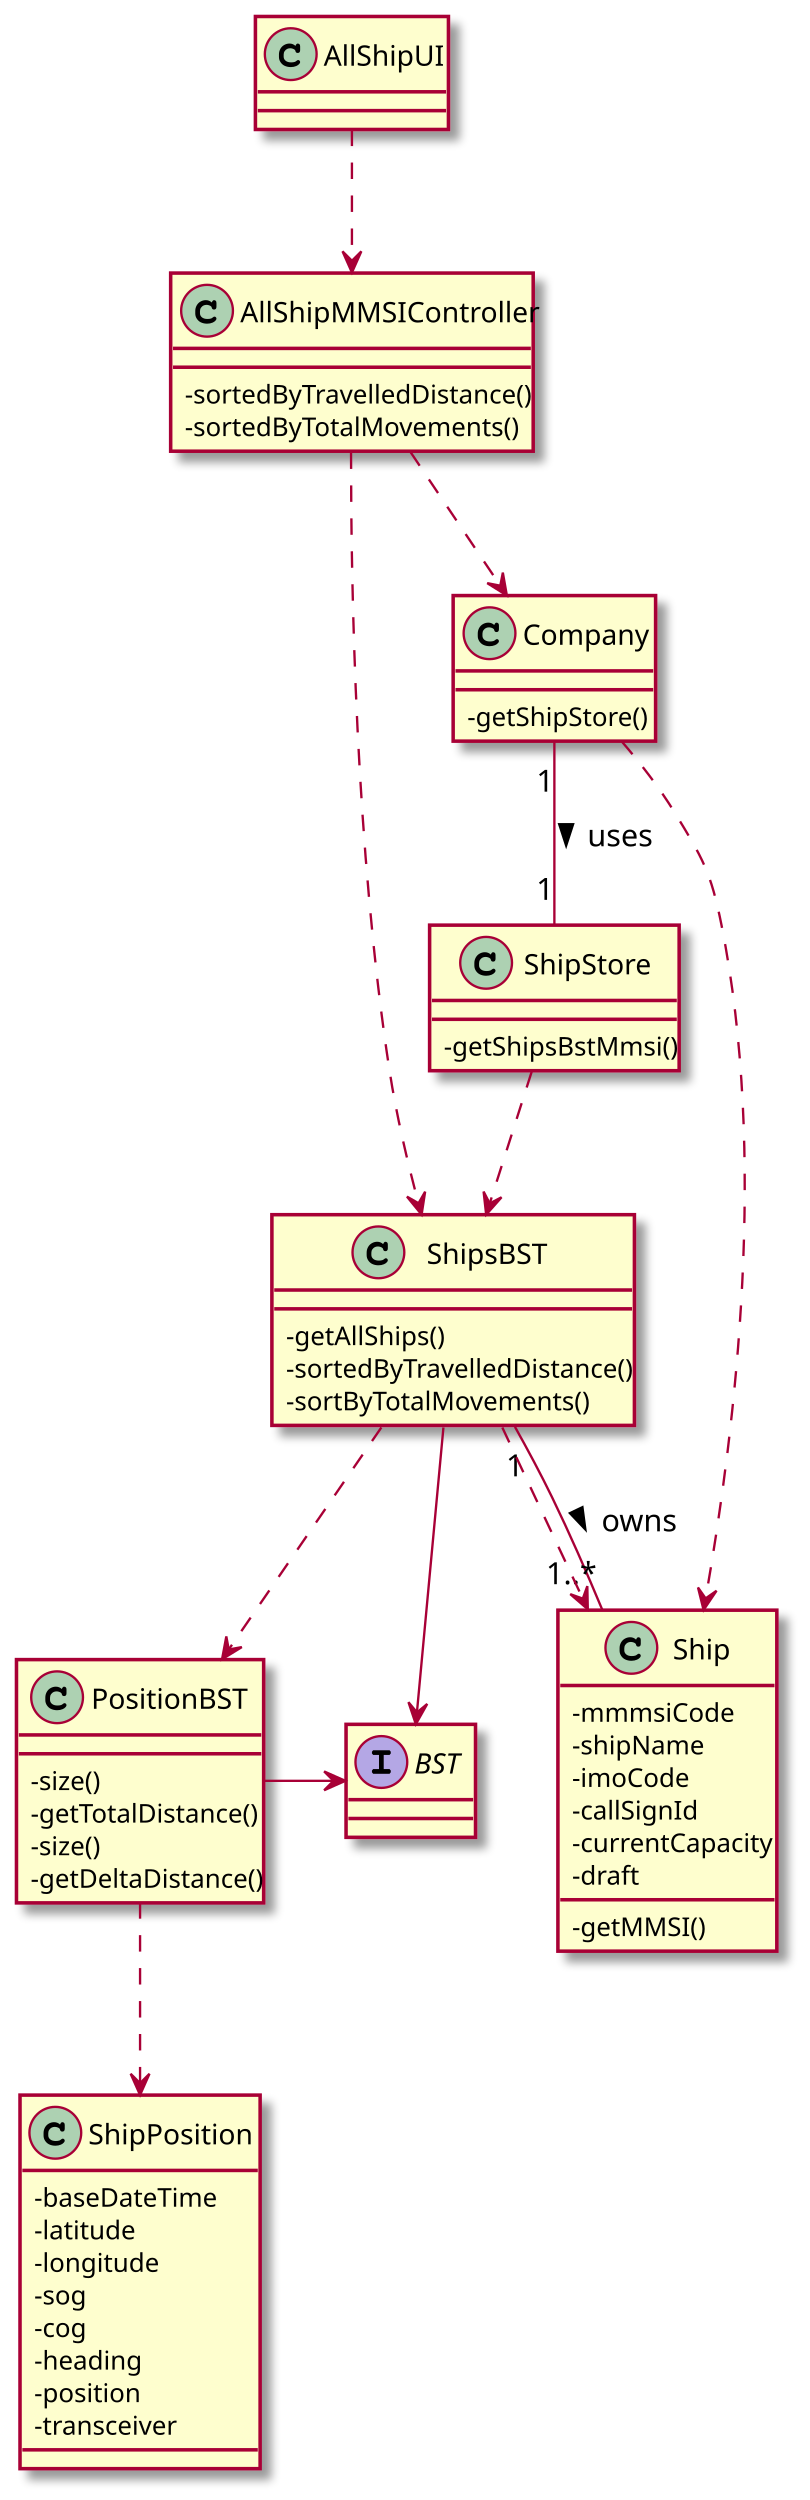
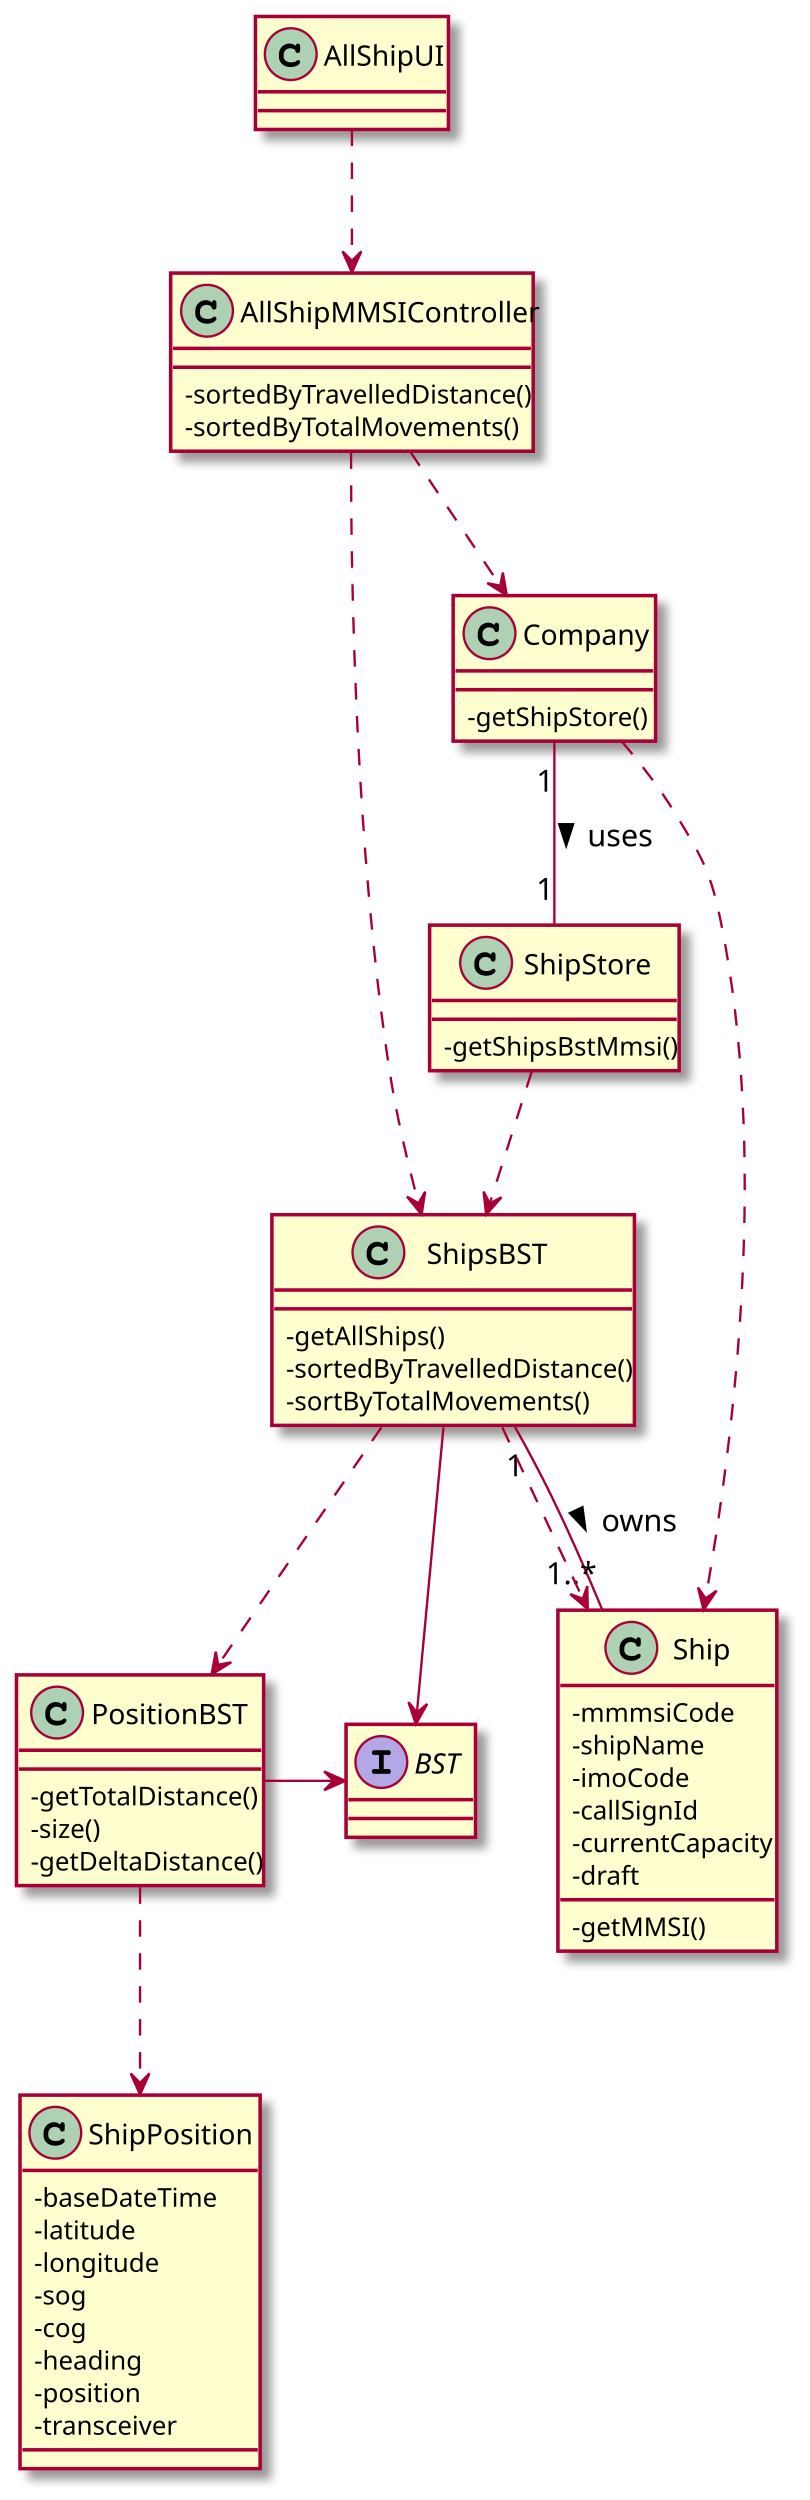
<svg xmlns="http://www.w3.org/2000/svg" contentScriptType="application/ecmascript" contentStyleType="text/css" height="1062px" preserveAspectRatio="none" style="width:344px;height:1062px;background:#FFFFFF;" version="1.1" viewBox="0 0 344 1062" width="344px" zoomAndPan="magnify">
  <defs>
-     <filter height="300%" id="f1kqovni052yfk" width="300%" x="-1" y="-1">
+     <filter height="300%" id="f1pqbuvzy0k58c" width="300%" x="-1" y="-1">
      <feGaussianBlur result="blurOut" stdDeviation="2.0" />
      <feColorMatrix in="blurOut" result="blurOut2" type="matrix" values="0 0 0 0 0 0 0 0 0 0 0 0 0 0 0 0 0 0 .4 0" />
      <feOffset dx="4.0" dy="4.0" in="blurOut2" result="blurOut3" />
      <feBlend in="SourceGraphic" in2="blurOut3" mode="normal" />
    </filter>
  </defs>
  <g>
-     <rect codeLine="5" fill="#FEFECE" filter="url(#f1kqovni052yfk)" height="144.852" id="Ship" style="stroke:#A80036;stroke-width:1.5;" width="93" x="237" y="684" />
+     <rect codeLine="5" fill="#FEFECE" filter="url(#f1pqbuvzy0k58c)" height="144.852" id="Ship" style="stroke:#A80036;stroke-width:1.5;" width="93" x="237" y="684" />
    <ellipse cx="268.2" cy="700" fill="#ADD1B2" rx="11" ry="11" style="stroke:#A80036;stroke-width:1.0;" />
    <path d="M270.2,696.5 Q270.403,696 270.637,695.75 Q270.872,695.5 271.137,695.5 Q271.606,695.5 271.903,695.781 Q272.2,696.062 272.2,696.719 L272.2,698.281 Q272.2,698.938 271.919,699.219 Q271.637,699.5 271.2,699.5 Q270.809,699.5 270.559,699.328 Q270.309,699.156 270.2,698.703 Q270.153,698.391 269.981,698.219 Q269.669,697.891 269.106,697.703 Q268.544,697.5 267.981,697.5 Q267.278,697.5 266.684,697.781 Q266.106,698.062 265.653,698.688 Q265.2,699.312 265.2,700.172 L265.2,701.094 Q265.2,702.125 266.044,702.812 Q266.887,703.5 268.387,703.5 Q269.278,703.5 269.903,703.297 Q270.262,703.188 270.669,702.828 Q270.934,702.625 271.075,702.562 Q271.216,702.5 271.387,702.5 Q271.716,702.5 271.95,702.766 Q272.2,703.016 272.2,703.375 Q272.2,703.719 271.856,704.125 Q271.356,704.719 270.559,705.047 Q269.512,705.5 268.231,705.5 Q266.731,705.5 265.528,704.906 Q264.559,704.438 263.872,703.422 Q263.2,702.406 263.2,701.203 L263.2,700.109 Q263.2,698.859 263.794,697.766 Q264.403,696.672 265.45,696.094 Q266.512,695.5 267.7,695.5 Q268.419,695.5 269.044,695.75 Q269.669,696 270.2,696.5 Z " fill="#000000" />
    <text fill="#000000" font-family="sans-serif" font-size="12" lengthAdjust="spacing" textLength="25" x="285.8" y="704.91">Ship</text>
    <line style="stroke:#A80036;stroke-width:1.5;" x1="238" x2="329" y1="716" y2="716" />
    <text fill="#000000" font-family="sans-serif" font-size="11" lengthAdjust="spacing" textLength="61" x="243" y="731.419">-mmmsiCode</text>
    <text fill="#000000" font-family="sans-serif" font-size="11" lengthAdjust="spacing" textLength="51" x="243" y="745.255">-shipName</text>
    <text fill="#000000" font-family="sans-serif" font-size="11" lengthAdjust="spacing" textLength="45" x="243" y="759.091">-imoCode</text>
    <text fill="#000000" font-family="sans-serif" font-size="11" lengthAdjust="spacing" textLength="49" x="243" y="772.927">-callSignId</text>
    <text fill="#000000" font-family="sans-serif" font-size="11" lengthAdjust="spacing" textLength="81" x="243" y="786.763">-currentCapacity</text>
    <text fill="#000000" font-family="sans-serif" font-size="11" lengthAdjust="spacing" textLength="27" x="243" y="800.599">-draft</text>
    <line style="stroke:#A80036;stroke-width:1.5;" x1="238" x2="329" y1="807.016" y2="807.016" />
    <text fill="#000000" font-family="sans-serif" font-size="11" lengthAdjust="spacing" textLength="52" x="243" y="822.435">-getMMSI()</text>
-     <rect codeLine="16" fill="#FEFECE" filter="url(#f1kqovni052yfk)" height="158.688" id="ShipPosition" style="stroke:#A80036;stroke-width:1.5;" width="102" x="8.5" y="890" />
+     <rect codeLine="16" fill="#FEFECE" filter="url(#f1pqbuvzy0k58c)" height="158.688" id="ShipPosition" style="stroke:#A80036;stroke-width:1.5;" width="102" x="8.5" y="890" />
    <ellipse cx="23.5" cy="906" fill="#ADD1B2" rx="11" ry="11" style="stroke:#A80036;stroke-width:1.0;" />
    <path d="M25.5,902.5 Q25.703,902 25.938,901.75 Q26.172,901.5 26.438,901.5 Q26.906,901.5 27.203,901.781 Q27.5,902.062 27.5,902.719 L27.5,904.281 Q27.5,904.938 27.219,905.219 Q26.938,905.5 26.5,905.5 Q26.109,905.5 25.859,905.328 Q25.609,905.156 25.5,904.703 Q25.453,904.391 25.281,904.219 Q24.969,903.891 24.406,903.703 Q23.844,903.5 23.281,903.5 Q22.578,903.5 21.984,903.781 Q21.406,904.062 20.953,904.688 Q20.5,905.312 20.5,906.172 L20.5,907.094 Q20.5,908.125 21.344,908.812 Q22.188,909.5 23.688,909.5 Q24.578,909.5 25.203,909.297 Q25.562,909.188 25.969,908.828 Q26.234,908.625 26.375,908.562 Q26.516,908.5 26.688,908.5 Q27.016,908.5 27.25,908.766 Q27.5,909.016 27.5,909.375 Q27.5,909.719 27.156,910.125 Q26.656,910.719 25.859,911.047 Q24.812,911.5 23.531,911.5 Q22.031,911.5 20.828,910.906 Q19.859,910.438 19.172,909.422 Q18.5,908.406 18.5,907.203 L18.5,906.109 Q18.5,904.859 19.094,903.766 Q19.703,902.672 20.75,902.094 Q21.812,901.5 23,901.5 Q23.719,901.5 24.344,901.75 Q24.969,902 25.5,902.5 Z " fill="#000000" />
    <text fill="#000000" font-family="sans-serif" font-size="12" lengthAdjust="spacing" textLength="70" x="37.5" y="910.91">ShipPosition</text>
    <line style="stroke:#A80036;stroke-width:1.5;" x1="9.5" x2="109.5" y1="922" y2="922" />
    <text fill="#000000" font-family="sans-serif" font-size="11" lengthAdjust="spacing" textLength="72" x="14.5" y="937.419">-baseDateTime</text>
    <text fill="#000000" font-family="sans-serif" font-size="11" lengthAdjust="spacing" textLength="38" x="14.5" y="951.255">-latitude</text>
    <text fill="#000000" font-family="sans-serif" font-size="11" lengthAdjust="spacing" textLength="47" x="14.5" y="965.091">-longitude</text>
    <text fill="#000000" font-family="sans-serif" font-size="11" lengthAdjust="spacing" textLength="22" x="14.5" y="978.927">-sog</text>
    <text fill="#000000" font-family="sans-serif" font-size="11" lengthAdjust="spacing" textLength="22" x="14.5" y="992.763">-cog</text>
    <text fill="#000000" font-family="sans-serif" font-size="11" lengthAdjust="spacing" textLength="42" x="14.5" y="1006.599">-heading</text>
    <text fill="#000000" font-family="sans-serif" font-size="11" lengthAdjust="spacing" textLength="41" x="14.5" y="1020.435">-position</text>
    <text fill="#000000" font-family="sans-serif" font-size="11" lengthAdjust="spacing" textLength="59" x="14.5" y="1034.271">-transceiver</text>
    <line style="stroke:#A80036;stroke-width:1.5;" x1="9.5" x2="109.5" y1="1040.688" y2="1040.688" />
-     <rect codeLine="27" fill="#FEFECE" filter="url(#f1kqovni052yfk)" height="61.836" id="ShipStore" style="stroke:#A80036;stroke-width:1.5;" width="106" x="182.5" y="393" />
+     <rect codeLine="27" fill="#FEFECE" filter="url(#f1pqbuvzy0k58c)" height="61.836" id="ShipStore" style="stroke:#A80036;stroke-width:1.5;" width="106" x="182.5" y="393" />
    <ellipse cx="206.5" cy="409" fill="#ADD1B2" rx="11" ry="11" style="stroke:#A80036;stroke-width:1.0;" />
    <path d="M208.5,405.5 Q208.703,405 208.938,404.75 Q209.172,404.5 209.438,404.5 Q209.906,404.5 210.203,404.781 Q210.5,405.062 210.5,405.719 L210.5,407.281 Q210.5,407.938 210.219,408.219 Q209.938,408.5 209.5,408.5 Q209.109,408.5 208.859,408.328 Q208.609,408.156 208.5,407.703 Q208.453,407.391 208.281,407.219 Q207.969,406.891 207.406,406.703 Q206.844,406.5 206.281,406.5 Q205.578,406.5 204.984,406.781 Q204.406,407.062 203.953,407.688 Q203.5,408.312 203.5,409.172 L203.5,410.094 Q203.5,411.125 204.344,411.812 Q205.188,412.5 206.688,412.5 Q207.578,412.5 208.203,412.297 Q208.562,412.188 208.969,411.828 Q209.234,411.625 209.375,411.562 Q209.516,411.5 209.688,411.5 Q210.016,411.5 210.25,411.766 Q210.5,412.016 210.5,412.375 Q210.5,412.719 210.156,413.125 Q209.656,413.719 208.859,414.047 Q207.812,414.5 206.531,414.5 Q205.031,414.5 203.828,413.906 Q202.859,413.438 202.172,412.422 Q201.5,411.406 201.5,410.203 L201.5,409.109 Q201.5,407.859 202.094,406.766 Q202.703,405.672 203.75,405.094 Q204.812,404.5 206,404.5 Q206.719,404.5 207.344,404.75 Q207.969,405 208.5,405.5 Z " fill="#000000" />
    <text fill="#000000" font-family="sans-serif" font-size="12" lengthAdjust="spacing" textLength="54" x="222.5" y="413.91">ShipStore</text>
    <line style="stroke:#A80036;stroke-width:1.5;" x1="183.5" x2="287.5" y1="425" y2="425" />
    <line style="stroke:#A80036;stroke-width:1.5;" x1="183.5" x2="287.5" y1="433" y2="433" />
    <text fill="#000000" font-family="sans-serif" font-size="11" lengthAdjust="spacing" textLength="94" x="188.5" y="448.419">-getShipsBstMmsi()</text>
-     <rect codeLine="32" fill="#FEFECE" filter="url(#f1kqovni052yfk)" height="48" id="AllShipUI" style="stroke:#A80036;stroke-width:1.5;" width="82" x="108.5" y="7" />
+     <rect codeLine="32" fill="#FEFECE" filter="url(#f1pqbuvzy0k58c)" height="48" id="AllShipUI" style="stroke:#A80036;stroke-width:1.5;" width="82" x="108.5" y="7" />
    <ellipse cx="123.5" cy="23" fill="#ADD1B2" rx="11" ry="11" style="stroke:#A80036;stroke-width:1.0;" />
    <path d="M125.5,19.5 Q125.703,19 125.938,18.75 Q126.172,18.5 126.438,18.5 Q126.906,18.5 127.203,18.781 Q127.5,19.062 127.5,19.719 L127.5,21.281 Q127.5,21.938 127.219,22.219 Q126.938,22.5 126.5,22.5 Q126.109,22.5 125.859,22.328 Q125.609,22.156 125.5,21.703 Q125.453,21.391 125.281,21.219 Q124.969,20.891 124.406,20.703 Q123.844,20.5 123.281,20.5 Q122.578,20.5 121.984,20.781 Q121.406,21.062 120.953,21.688 Q120.5,22.312 120.5,23.172 L120.5,24.094 Q120.5,25.125 121.344,25.812 Q122.188,26.5 123.688,26.5 Q124.578,26.5 125.203,26.297 Q125.562,26.188 125.969,25.828 Q126.234,25.625 126.375,25.562 Q126.516,25.5 126.688,25.5 Q127.016,25.5 127.25,25.766 Q127.5,26.016 127.5,26.375 Q127.5,26.719 127.156,27.125 Q126.656,27.719 125.859,28.047 Q124.812,28.5 123.531,28.5 Q122.031,28.5 120.828,27.906 Q119.859,27.438 119.172,26.422 Q118.5,25.406 118.5,24.203 L118.5,23.109 Q118.5,21.859 119.094,20.766 Q119.703,19.672 120.75,19.094 Q121.812,18.5 123,18.5 Q123.719,18.5 124.344,18.75 Q124.969,19 125.5,19.5 Z " fill="#000000" />
    <text fill="#000000" font-family="sans-serif" font-size="12" lengthAdjust="spacing" textLength="50" x="137.5" y="27.91">AllShipUI</text>
    <line style="stroke:#A80036;stroke-width:1.5;" x1="109.5" x2="189.5" y1="39" y2="39" />
    <line style="stroke:#A80036;stroke-width:1.5;" x1="109.5" x2="189.5" y1="47" y2="47" />
-     <rect codeLine="34" fill="#FEFECE" filter="url(#f1kqovni052yfk)" height="75.672" id="AllShipMMSIController" style="stroke:#A80036;stroke-width:1.5;" width="154" x="72.5" y="116" />
+     <rect codeLine="34" fill="#FEFECE" filter="url(#f1pqbuvzy0k58c)" height="75.672" id="AllShipMMSIController" style="stroke:#A80036;stroke-width:1.5;" width="154" x="72.5" y="116" />
    <ellipse cx="87.95" cy="132" fill="#ADD1B2" rx="11" ry="11" style="stroke:#A80036;stroke-width:1.0;" />
    <path d="M89.95,128.5 Q90.153,128 90.388,127.75 Q90.622,127.5 90.888,127.5 Q91.356,127.5 91.653,127.781 Q91.95,128.062 91.95,128.719 L91.95,130.281 Q91.95,130.938 91.669,131.219 Q91.388,131.5 90.95,131.5 Q90.559,131.5 90.309,131.328 Q90.059,131.156 89.95,130.703 Q89.903,130.391 89.731,130.219 Q89.419,129.891 88.856,129.703 Q88.294,129.5 87.731,129.5 Q87.028,129.5 86.434,129.781 Q85.856,130.062 85.403,130.688 Q84.95,131.312 84.95,132.172 L84.95,133.094 Q84.95,134.125 85.794,134.812 Q86.638,135.5 88.138,135.5 Q89.028,135.5 89.653,135.297 Q90.013,135.188 90.419,134.828 Q90.684,134.625 90.825,134.562 Q90.966,134.5 91.138,134.5 Q91.466,134.5 91.7,134.766 Q91.95,135.016 91.95,135.375 Q91.95,135.719 91.606,136.125 Q91.106,136.719 90.309,137.047 Q89.263,137.5 87.981,137.5 Q86.481,137.5 85.278,136.906 Q84.309,136.438 83.622,135.422 Q82.95,134.406 82.95,133.203 L82.95,132.109 Q82.95,130.859 83.544,129.766 Q84.153,128.672 85.2,128.094 Q86.263,127.5 87.45,127.5 Q88.169,127.5 88.794,127.75 Q89.419,128 89.95,128.5 Z " fill="#000000" />
    <text fill="#000000" font-family="sans-serif" font-size="12" lengthAdjust="spacing" textLength="121" x="102.05" y="136.91">AllShipMMSIController</text>
    <line style="stroke:#A80036;stroke-width:1.5;" x1="73.5" x2="225.5" y1="148" y2="148" />
    <line style="stroke:#A80036;stroke-width:1.5;" x1="73.5" x2="225.5" y1="156" y2="156" />
    <text fill="#000000" font-family="sans-serif" font-size="11" lengthAdjust="spacing" textLength="142" x="78.5" y="171.419">-sortedByTravelledDistance()</text>
    <text fill="#000000" font-family="sans-serif" font-size="11" lengthAdjust="spacing" textLength="134" x="78.5" y="185.255">-sortedByTotalMovements()</text>
-     <rect codeLine="39" fill="#FEFECE" filter="url(#f1kqovni052yfk)" height="89.508" id="ShipsBST" style="stroke:#A80036;stroke-width:1.5;" width="154" x="115.5" y="516" />
+     <rect codeLine="39" fill="#FEFECE" filter="url(#f1pqbuvzy0k58c)" height="89.508" id="ShipsBST" style="stroke:#A80036;stroke-width:1.5;" width="154" x="115.5" y="516" />
    <ellipse cx="160.75" cy="532" fill="#ADD1B2" rx="11" ry="11" style="stroke:#A80036;stroke-width:1.0;" />
    <path d="M162.75,528.5 Q162.953,528 163.188,527.75 Q163.422,527.5 163.688,527.5 Q164.156,527.5 164.453,527.781 Q164.75,528.062 164.75,528.719 L164.75,530.281 Q164.75,530.938 164.469,531.219 Q164.188,531.5 163.75,531.5 Q163.359,531.5 163.109,531.328 Q162.859,531.156 162.75,530.703 Q162.703,530.391 162.531,530.219 Q162.219,529.891 161.656,529.703 Q161.094,529.5 160.531,529.5 Q159.828,529.5 159.234,529.781 Q158.656,530.062 158.203,530.688 Q157.75,531.312 157.75,532.172 L157.75,533.094 Q157.75,534.125 158.594,534.812 Q159.438,535.5 160.938,535.5 Q161.828,535.5 162.453,535.297 Q162.812,535.188 163.219,534.828 Q163.484,534.625 163.625,534.562 Q163.766,534.5 163.938,534.5 Q164.266,534.5 164.5,534.766 Q164.75,535.016 164.75,535.375 Q164.75,535.719 164.406,536.125 Q163.906,536.719 163.109,537.047 Q162.062,537.5 160.781,537.5 Q159.281,537.5 158.078,536.906 Q157.109,536.438 156.422,535.422 Q155.75,534.406 155.75,533.203 L155.75,532.109 Q155.75,530.859 156.344,529.766 Q156.953,528.672 158,528.094 Q159.062,527.5 160.25,527.5 Q160.969,527.5 161.594,527.75 Q162.219,528 162.75,528.5 Z " fill="#000000" />
    <text fill="#000000" font-family="sans-serif" font-size="12" lengthAdjust="spacing" textLength="55" x="181.25" y="536.91">ShipsBST</text>
    <line style="stroke:#A80036;stroke-width:1.5;" x1="116.5" x2="268.5" y1="548" y2="548" />
    <line style="stroke:#A80036;stroke-width:1.5;" x1="116.5" x2="268.5" y1="556" y2="556" />
    <text fill="#000000" font-family="sans-serif" font-size="11" lengthAdjust="spacing" textLength="66" x="121.5" y="571.419">-getAllShips()</text>
    <text fill="#000000" font-family="sans-serif" font-size="11" lengthAdjust="spacing" textLength="142" x="121.5" y="585.255">-sortedByTravelledDistance()</text>
    <text fill="#000000" font-family="sans-serif" font-size="11" lengthAdjust="spacing" textLength="122" x="121.5" y="599.091">-sortByTotalMovements()</text>
-     <rect codeLine="45" fill="#FEFECE" filter="url(#f1kqovni052yfk)" height="103.344" id="PositionBST" style="stroke:#A80036;stroke-width:1.5;" width="105" x="7" y="705" />
-     <ellipse cx="24.25" cy="721" fill="#ADD1B2" rx="11" ry="11" style="stroke:#A80036;stroke-width:1.0;" />
-     <path d="M26.25,717.5 Q26.453,717 26.688,716.75 Q26.922,716.5 27.188,716.5 Q27.656,716.5 27.953,716.781 Q28.25,717.062 28.25,717.719 L28.25,719.281 Q28.25,719.938 27.969,720.219 Q27.688,720.5 27.25,720.5 Q26.859,720.5 26.609,720.328 Q26.359,720.156 26.25,719.703 Q26.203,719.391 26.031,719.219 Q25.719,718.891 25.156,718.703 Q24.594,718.5 24.031,718.5 Q23.328,718.5 22.734,718.781 Q22.156,719.062 21.703,719.688 Q21.25,720.312 21.25,721.172 L21.25,722.094 Q21.25,723.125 22.094,723.812 Q22.938,724.5 24.438,724.5 Q25.328,724.5 25.953,724.297 Q26.312,724.188 26.719,723.828 Q26.984,723.625 27.125,723.562 Q27.266,723.5 27.438,723.5 Q27.766,723.5 28,723.766 Q28.25,724.016 28.25,724.375 Q28.25,724.719 27.906,725.125 Q27.406,725.719 26.609,726.047 Q25.562,726.5 24.281,726.5 Q22.781,726.5 21.578,725.906 Q20.609,725.438 19.922,724.422 Q19.25,723.406 19.25,722.203 L19.25,721.109 Q19.25,719.859 19.844,718.766 Q20.453,717.672 21.5,717.094 Q22.562,716.5 23.75,716.5 Q24.469,716.5 25.094,716.75 Q25.719,717 26.25,717.5 Z " fill="#000000" />
-     <text fill="#000000" font-family="sans-serif" font-size="12" lengthAdjust="spacing" textLength="68" x="38.75" y="725.91">PositionBST</text>
-     <line style="stroke:#A80036;stroke-width:1.5;" x1="8" x2="111" y1="737" y2="737" />
-     <line style="stroke:#A80036;stroke-width:1.5;" x1="8" x2="111" y1="745" y2="745" />
-     <text fill="#000000" font-family="sans-serif" font-size="11" lengthAdjust="spacing" textLength="32" x="13" y="760.419">-size()</text>
-     <text fill="#000000" font-family="sans-serif" font-size="11" lengthAdjust="spacing" textLength="92" x="13" y="774.255">-getTotalDistance()</text>
-     <text fill="#000000" font-family="sans-serif" font-size="11" lengthAdjust="spacing" textLength="32" x="13" y="788.091">-size()</text>
-     <text fill="#000000" font-family="sans-serif" font-size="11" lengthAdjust="spacing" textLength="93" x="13" y="801.927">-getDeltaDistance()</text>
-     <rect codeLine="51" fill="#FEFECE" filter="url(#f1kqovni052yfk)" height="61.836" id="Company" style="stroke:#A80036;stroke-width:1.5;" width="86" x="192.5" y="253" />
+     <rect codeLine="45" fill="#FEFECE" filter="url(#f1pqbuvzy0k58c)" height="89.508" id="PositionBST" style="stroke:#A80036;stroke-width:1.5;" width="105" x="7" y="711.5" />
+     <ellipse cx="24.25" cy="727.5" fill="#ADD1B2" rx="11" ry="11" style="stroke:#A80036;stroke-width:1.0;" />
+     <path d="M26.25,724 Q26.453,723.5 26.688,723.25 Q26.922,723 27.188,723 Q27.656,723 27.953,723.281 Q28.25,723.562 28.25,724.219 L28.25,725.781 Q28.25,726.438 27.969,726.719 Q27.688,727 27.25,727 Q26.859,727 26.609,726.828 Q26.359,726.656 26.25,726.203 Q26.203,725.891 26.031,725.719 Q25.719,725.391 25.156,725.203 Q24.594,725 24.031,725 Q23.328,725 22.734,725.281 Q22.156,725.562 21.703,726.188 Q21.25,726.812 21.25,727.672 L21.25,728.594 Q21.25,729.625 22.094,730.312 Q22.938,731 24.438,731 Q25.328,731 25.953,730.797 Q26.312,730.688 26.719,730.328 Q26.984,730.125 27.125,730.062 Q27.266,730 27.438,730 Q27.766,730 28,730.266 Q28.25,730.516 28.25,730.875 Q28.25,731.219 27.906,731.625 Q27.406,732.219 26.609,732.547 Q25.562,733 24.281,733 Q22.781,733 21.578,732.406 Q20.609,731.938 19.922,730.922 Q19.25,729.906 19.25,728.703 L19.25,727.609 Q19.25,726.359 19.844,725.266 Q20.453,724.172 21.5,723.594 Q22.562,723 23.75,723 Q24.469,723 25.094,723.25 Q25.719,723.5 26.25,724 Z " fill="#000000" />
+     <text fill="#000000" font-family="sans-serif" font-size="12" lengthAdjust="spacing" textLength="68" x="38.75" y="732.41">PositionBST</text>
+     <line style="stroke:#A80036;stroke-width:1.5;" x1="8" x2="111" y1="743.5" y2="743.5" />
+     <line style="stroke:#A80036;stroke-width:1.5;" x1="8" x2="111" y1="751.5" y2="751.5" />
+     <text fill="#000000" font-family="sans-serif" font-size="11" lengthAdjust="spacing" textLength="92" x="13" y="766.919">-getTotalDistance()</text>
+     <text fill="#000000" font-family="sans-serif" font-size="11" lengthAdjust="spacing" textLength="32" x="13" y="780.755">-size()</text>
+     <text fill="#000000" font-family="sans-serif" font-size="11" lengthAdjust="spacing" textLength="93" x="13" y="794.591">-getDeltaDistance()</text>
+     <rect codeLine="50" fill="#FEFECE" filter="url(#f1pqbuvzy0k58c)" height="61.836" id="Company" style="stroke:#A80036;stroke-width:1.5;" width="86" x="192.5" y="253" />
    <ellipse cx="207.95" cy="269" fill="#ADD1B2" rx="11" ry="11" style="stroke:#A80036;stroke-width:1.0;" />
    <path d="M209.95,265.5 Q210.153,265 210.387,264.75 Q210.622,264.5 210.887,264.5 Q211.356,264.5 211.653,264.781 Q211.95,265.062 211.95,265.719 L211.95,267.281 Q211.95,267.938 211.669,268.219 Q211.387,268.5 210.95,268.5 Q210.559,268.5 210.309,268.328 Q210.059,268.156 209.95,267.703 Q209.903,267.391 209.731,267.219 Q209.419,266.891 208.856,266.703 Q208.294,266.5 207.731,266.5 Q207.028,266.5 206.434,266.781 Q205.856,267.062 205.403,267.688 Q204.95,268.312 204.95,269.172 L204.95,270.094 Q204.95,271.125 205.794,271.812 Q206.637,272.5 208.137,272.5 Q209.028,272.5 209.653,272.297 Q210.012,272.188 210.419,271.828 Q210.684,271.625 210.825,271.562 Q210.966,271.5 211.137,271.5 Q211.466,271.5 211.7,271.766 Q211.95,272.016 211.95,272.375 Q211.95,272.719 211.606,273.125 Q211.106,273.719 210.309,274.047 Q209.262,274.5 207.981,274.5 Q206.481,274.5 205.278,273.906 Q204.309,273.438 203.622,272.422 Q202.95,271.406 202.95,270.203 L202.95,269.109 Q202.95,267.859 203.544,266.766 Q204.153,265.672 205.2,265.094 Q206.262,264.5 207.45,264.5 Q208.169,264.5 208.794,264.75 Q209.419,265 209.95,265.5 Z " fill="#000000" />
    <text fill="#000000" font-family="sans-serif" font-size="12" lengthAdjust="spacing" textLength="53" x="222.05" y="273.91">Company</text>
    <line style="stroke:#A80036;stroke-width:1.5;" x1="193.5" x2="277.5" y1="285" y2="285" />
    <line style="stroke:#A80036;stroke-width:1.5;" x1="193.5" x2="277.5" y1="293" y2="293" />
    <text fill="#000000" font-family="sans-serif" font-size="11" lengthAdjust="spacing" textLength="74" x="198.5" y="308.419">-getShipStore()</text>
-     <rect codeLine="55" fill="#FEFECE" filter="url(#f1kqovni052yfk)" height="48" id="BST" style="stroke:#A80036;stroke-width:1.5;" width="55" x="147" y="732.5" />
+     <rect codeLine="54" fill="#FEFECE" filter="url(#f1pqbuvzy0k58c)" height="48" id="BST" style="stroke:#A80036;stroke-width:1.5;" width="55" x="147" y="732.5" />
    <ellipse cx="162" cy="748.5" fill="#B4A7E5" rx="11" ry="11" style="stroke:#A80036;stroke-width:1.0;" />
    <path d="M163,745.5 L163,751.5 L165,751.5 L165.484,751.5 L166,752.125 L166,752.5 L166,752.875 L165.484,753.5 L165,753.5 L159,753.5 L158.516,753.5 L158,752.875 L158,752.5 L158,752.125 L158.516,751.5 L159,751.5 L161,751.5 L161,745.5 L159,745.5 L158.516,745.5 L158,744.875 L158,744.5 L158,744.125 L158.516,743.5 L159,743.5 L165,743.5 L165.484,743.5 L166,744.125 L166,744.5 L166,744.875 L165.484,745.5 L165,745.5 L163,745.5 Z " fill="#000000" />
    <text fill="#000000" font-family="sans-serif" font-size="12" font-style="italic" lengthAdjust="spacing" textLength="23" x="176" y="753.41">BST</text>
    <line style="stroke:#A80036;stroke-width:1.5;" x1="148" x2="201" y1="764.5" y2="764.5" />
    <line style="stroke:#A80036;stroke-width:1.5;" x1="148" x2="201" y1="772.5" y2="772.5" />
-     <path codeLine="58" d="M235.5,315.28 C235.5,338.29 235.5,369.79 235.5,392.79 " fill="none" id="Company-ShipStore" style="stroke:#A80036;stroke-width:1.0;" />
+     <path codeLine="57" d="M235.5,315.28 C235.5,338.29 235.5,369.79 235.5,392.79 " fill="none" id="Company-ShipStore" style="stroke:#A80036;stroke-width:1.0;" />
    <polygon fill="#000000" points="240.5,359.176,243.439,350.131,237.561,350.131,240.5,359.176" style="stroke:#000000;stroke-width:1.0;" />
    <text fill="#000000" font-family="sans-serif" font-size="13" lengthAdjust="spacing" textLength="28" x="249.5" y="359.495">uses</text>
    <text fill="#000000" font-family="sans-serif" font-size="13" lengthAdjust="spacing" textLength="7" x="227.833" y="336.312">1</text>
    <text fill="#000000" font-family="sans-serif" font-size="13" lengthAdjust="spacing" textLength="7" x="227.778" y="382.251">1</text>
-     <path codeLine="59" d="M225.85,455.3 C220.64,471.64 214.09,492.22 208.17,510.79 " fill="none" id="ShipStore-to-ShipsBST" style="stroke:#A80036;stroke-width:1.0;stroke-dasharray:7.0,7.0;" />
+     <path codeLine="58" d="M225.85,455.3 C220.64,471.64 214.09,492.22 208.17,510.79 " fill="none" id="ShipStore-to-ShipsBST" style="stroke:#A80036;stroke-width:1.0;stroke-dasharray:7.0,7.0;" />
    <polygon fill="#A80036" points="206.52,515.97,213.055,508.602,208.032,511.204,205.43,506.182,206.52,515.97" style="stroke:#A80036;stroke-width:1.0;" />
-     <path codeLine="60" d="M218.75,606.12 C224.19,615.84 229.72,626.17 234.5,636 C241.9,651.22 249.2,667.86 255.82,683.76 " fill="none" id="ShipsBST-Ship" style="stroke:#A80036;stroke-width:1.0;" />
+     <path codeLine="59" d="M218.75,606.12 C224.19,615.84 229.72,626.17 234.5,636 C241.9,651.22 249.2,667.86 255.82,683.76 " fill="none" id="ShipsBST-Ship" style="stroke:#A80036;stroke-width:1.0;" />
    <polygon fill="#000000" points="248.654,649.688,247.409,640.259,242.105,642.792,248.654,649.688" style="stroke:#000000;stroke-width:1.0;" />
    <text fill="#000000" font-family="sans-serif" font-size="13" lengthAdjust="spacing" textLength="30" x="255.5" y="650.495">owns</text>
    <text fill="#000000" font-family="sans-serif" font-size="13" lengthAdjust="spacing" textLength="7" x="214.949" y="627.144">1</text>
    <text fill="#000000" font-family="sans-serif" font-size="13" lengthAdjust="spacing" textLength="20" x="231.934" y="672.955">1..*</text>
-     <path codeLine="64" d="M213.38,606.39 C223.5,627.93 235.96,654.41 247.55,679.06 " fill="none" id="ShipsBST-to-Ship" style="stroke:#A80036;stroke-width:1.0;stroke-dasharray:7.0,7.0;" />
+     <path codeLine="63" d="M213.38,606.39 C223.5,627.93 235.96,654.41 247.55,679.06 " fill="none" id="ShipsBST-to-Ship" style="stroke:#A80036;stroke-width:1.0;stroke-dasharray:7.0,7.0;" />
    <polygon fill="#A80036" points="249.7,683.63,249.492,673.783,247.573,679.105,242.251,677.186,249.7,683.63" style="stroke:#A80036;stroke-width:1.0;" />
-     <path codeLine="61" d="M149.5,55.04 C149.5,70.71 149.5,91.91 149.5,110.58 " fill="none" id="AllShipUI-to-AllShipMMSIController" style="stroke:#A80036;stroke-width:1.0;stroke-dasharray:7.0,7.0;" />
+     <path codeLine="60" d="M149.5,55.04 C149.5,70.71 149.5,91.91 149.5,110.58 " fill="none" id="AllShipUI-to-AllShipMMSIController" style="stroke:#A80036;stroke-width:1.0;stroke-dasharray:7.0,7.0;" />
    <polygon fill="#A80036" points="149.5,115.77,153.5,106.77,149.5,110.77,145.5,106.77,149.5,115.77" style="stroke:#A80036;stroke-width:1.0;" />
-     <path codeLine="62" d="M149.12,192.19 C149.08,249.13 151.08,361.18 165.5,455 C168.35,473.54 173.07,493.55 177.77,511.08 " fill="none" id="AllShipMMSIController-to-ShipsBST" style="stroke:#A80036;stroke-width:1.0;stroke-dasharray:7.0,7.0;" />
+     <path codeLine="61" d="M149.12,192.19 C149.08,249.13 151.08,361.18 165.5,455 C168.35,473.54 173.07,493.55 177.77,511.08 " fill="none" id="AllShipMMSIController-to-ShipsBST" style="stroke:#A80036;stroke-width:1.0;stroke-dasharray:7.0,7.0;" />
    <polygon fill="#A80036" points="179.1,515.96,180.596,506.225,177.787,511.135,172.877,508.327,179.1,515.96" style="stroke:#A80036;stroke-width:1.0;" />
-     <path codeLine="63" d="M174.37,192.02 C186.36,209.86 200.64,231.11 212.38,248.59 " fill="none" id="AllShipMMSIController-to-Company" style="stroke:#A80036;stroke-width:1.0;stroke-dasharray:7.0,7.0;" />
+     <path codeLine="62" d="M174.37,192.02 C186.36,209.86 200.64,231.11 212.38,248.59 " fill="none" id="AllShipMMSIController-to-Company" style="stroke:#A80036;stroke-width:1.0;stroke-dasharray:7.0,7.0;" />
    <polygon fill="#A80036" points="215.31,252.95,213.607,243.249,212.52,248.801,206.969,247.713,215.31,252.95" style="stroke:#A80036;stroke-width:1.0;" />
-     <path codeLine="65" d="M188.37,606.39 C184.92,643.52 180.09,695.37 177.14,727.12 " fill="none" id="ShipsBST-to-BST" style="stroke:#A80036;stroke-width:1.0;" />
+     <path codeLine="64" d="M188.37,606.39 C184.92,643.52 180.09,695.37 177.14,727.12 " fill="none" id="ShipsBST-to-BST" style="stroke:#A80036;stroke-width:1.0;" />
    <polygon fill="#A80036" points="176.65,732.42,181.482,723.838,177.122,727.442,173.518,723.083,176.65,732.42" style="stroke:#A80036;stroke-width:1.0;" />
-     <path codeLine="66" d="M161.99,606.39 C142.76,634.36 117.8,670.69 97.32,700.48 " fill="none" id="ShipsBST-to-PositionBST" style="stroke:#A80036;stroke-width:1.0;stroke-dasharray:7.0,7.0;" />
-     <polygon fill="#A80036" points="94.33,704.83,102.729,699.686,97.166,700.712,96.14,695.149,94.33,704.83" style="stroke:#A80036;stroke-width:1.0;" />
-     <path codeLine="67" d="M59.5,808.04 C59.5,831.01 59.5,858.81 59.5,884.77 " fill="none" id="PositionBST-to-ShipPosition" style="stroke:#A80036;stroke-width:1.0;stroke-dasharray:7.0,7.0;" />
-     <polygon fill="#A80036" points="59.5,889.94,63.5,880.94,59.5,884.94,55.5,880.94,59.5,889.94" style="stroke:#A80036;stroke-width:1.0;" />
-     <path codeLine="68" d="M112.06,756.5 C121.89,756.5 131.72,756.5 141.55,756.5 " fill="none" id="PositionBST-to-BST" style="stroke:#A80036;stroke-width:1.0;" />
+     <path codeLine="65" d="M161.99,606.39 C141.37,636.38 114.16,675.98 92.95,706.83 " fill="none" id="ShipsBST-to-PositionBST" style="stroke:#A80036;stroke-width:1.0;stroke-dasharray:7.0,7.0;" />
+     <polygon fill="#A80036" points="89.87,711.31,98.257,706.146,92.696,707.185,91.657,701.625,89.87,711.31" style="stroke:#A80036;stroke-width:1.0;" />
+     <path codeLine="66" d="M59.5,801.73 C59.5,825.74 59.5,856.22 59.5,884.53 " fill="none" id="PositionBST-to-ShipPosition" style="stroke:#A80036;stroke-width:1.0;stroke-dasharray:7.0,7.0;" />
+     <polygon fill="#A80036" points="59.5,889.79,63.5,880.79,59.5,884.79,55.5,880.79,59.5,889.79" style="stroke:#A80036;stroke-width:1.0;" />
+     <path codeLine="67" d="M112.06,756.5 C121.89,756.5 131.72,756.5 141.55,756.5 " fill="none" id="PositionBST-to-BST" style="stroke:#A80036;stroke-width:1.0;" />
    <polygon fill="#A80036" points="146.69,756.5,137.69,752.5,141.69,756.5,137.69,760.5,146.69,756.5" style="stroke:#A80036;stroke-width:1.0;" />
-     <path codeLine="69" d="M264.18,315.04 C272.04,324.21 280.14,334.62 286.5,345 C298.57,364.71 301.97,370.34 306.5,393 C325.94,490.22 312.83,604.76 299.81,678.67 " fill="none" id="Company-to-Ship" style="stroke:#A80036;stroke-width:1.0;stroke-dasharray:7.0,7.0;" />
+     <path codeLine="68" d="M264.18,315.04 C272.04,324.21 280.14,334.62 286.5,345 C298.57,364.71 301.97,370.34 306.5,393 C325.94,490.22 312.83,604.76 299.81,678.67 " fill="none" id="Company-to-Ship" style="stroke:#A80036;stroke-width:1.0;stroke-dasharray:7.0,7.0;" />
    <polygon fill="#A80036" points="298.88,683.92,304.386,675.754,299.751,678.996,296.508,674.361,298.88,683.92" style="stroke:#A80036;stroke-width:1.0;" />
  </g>
</svg>
